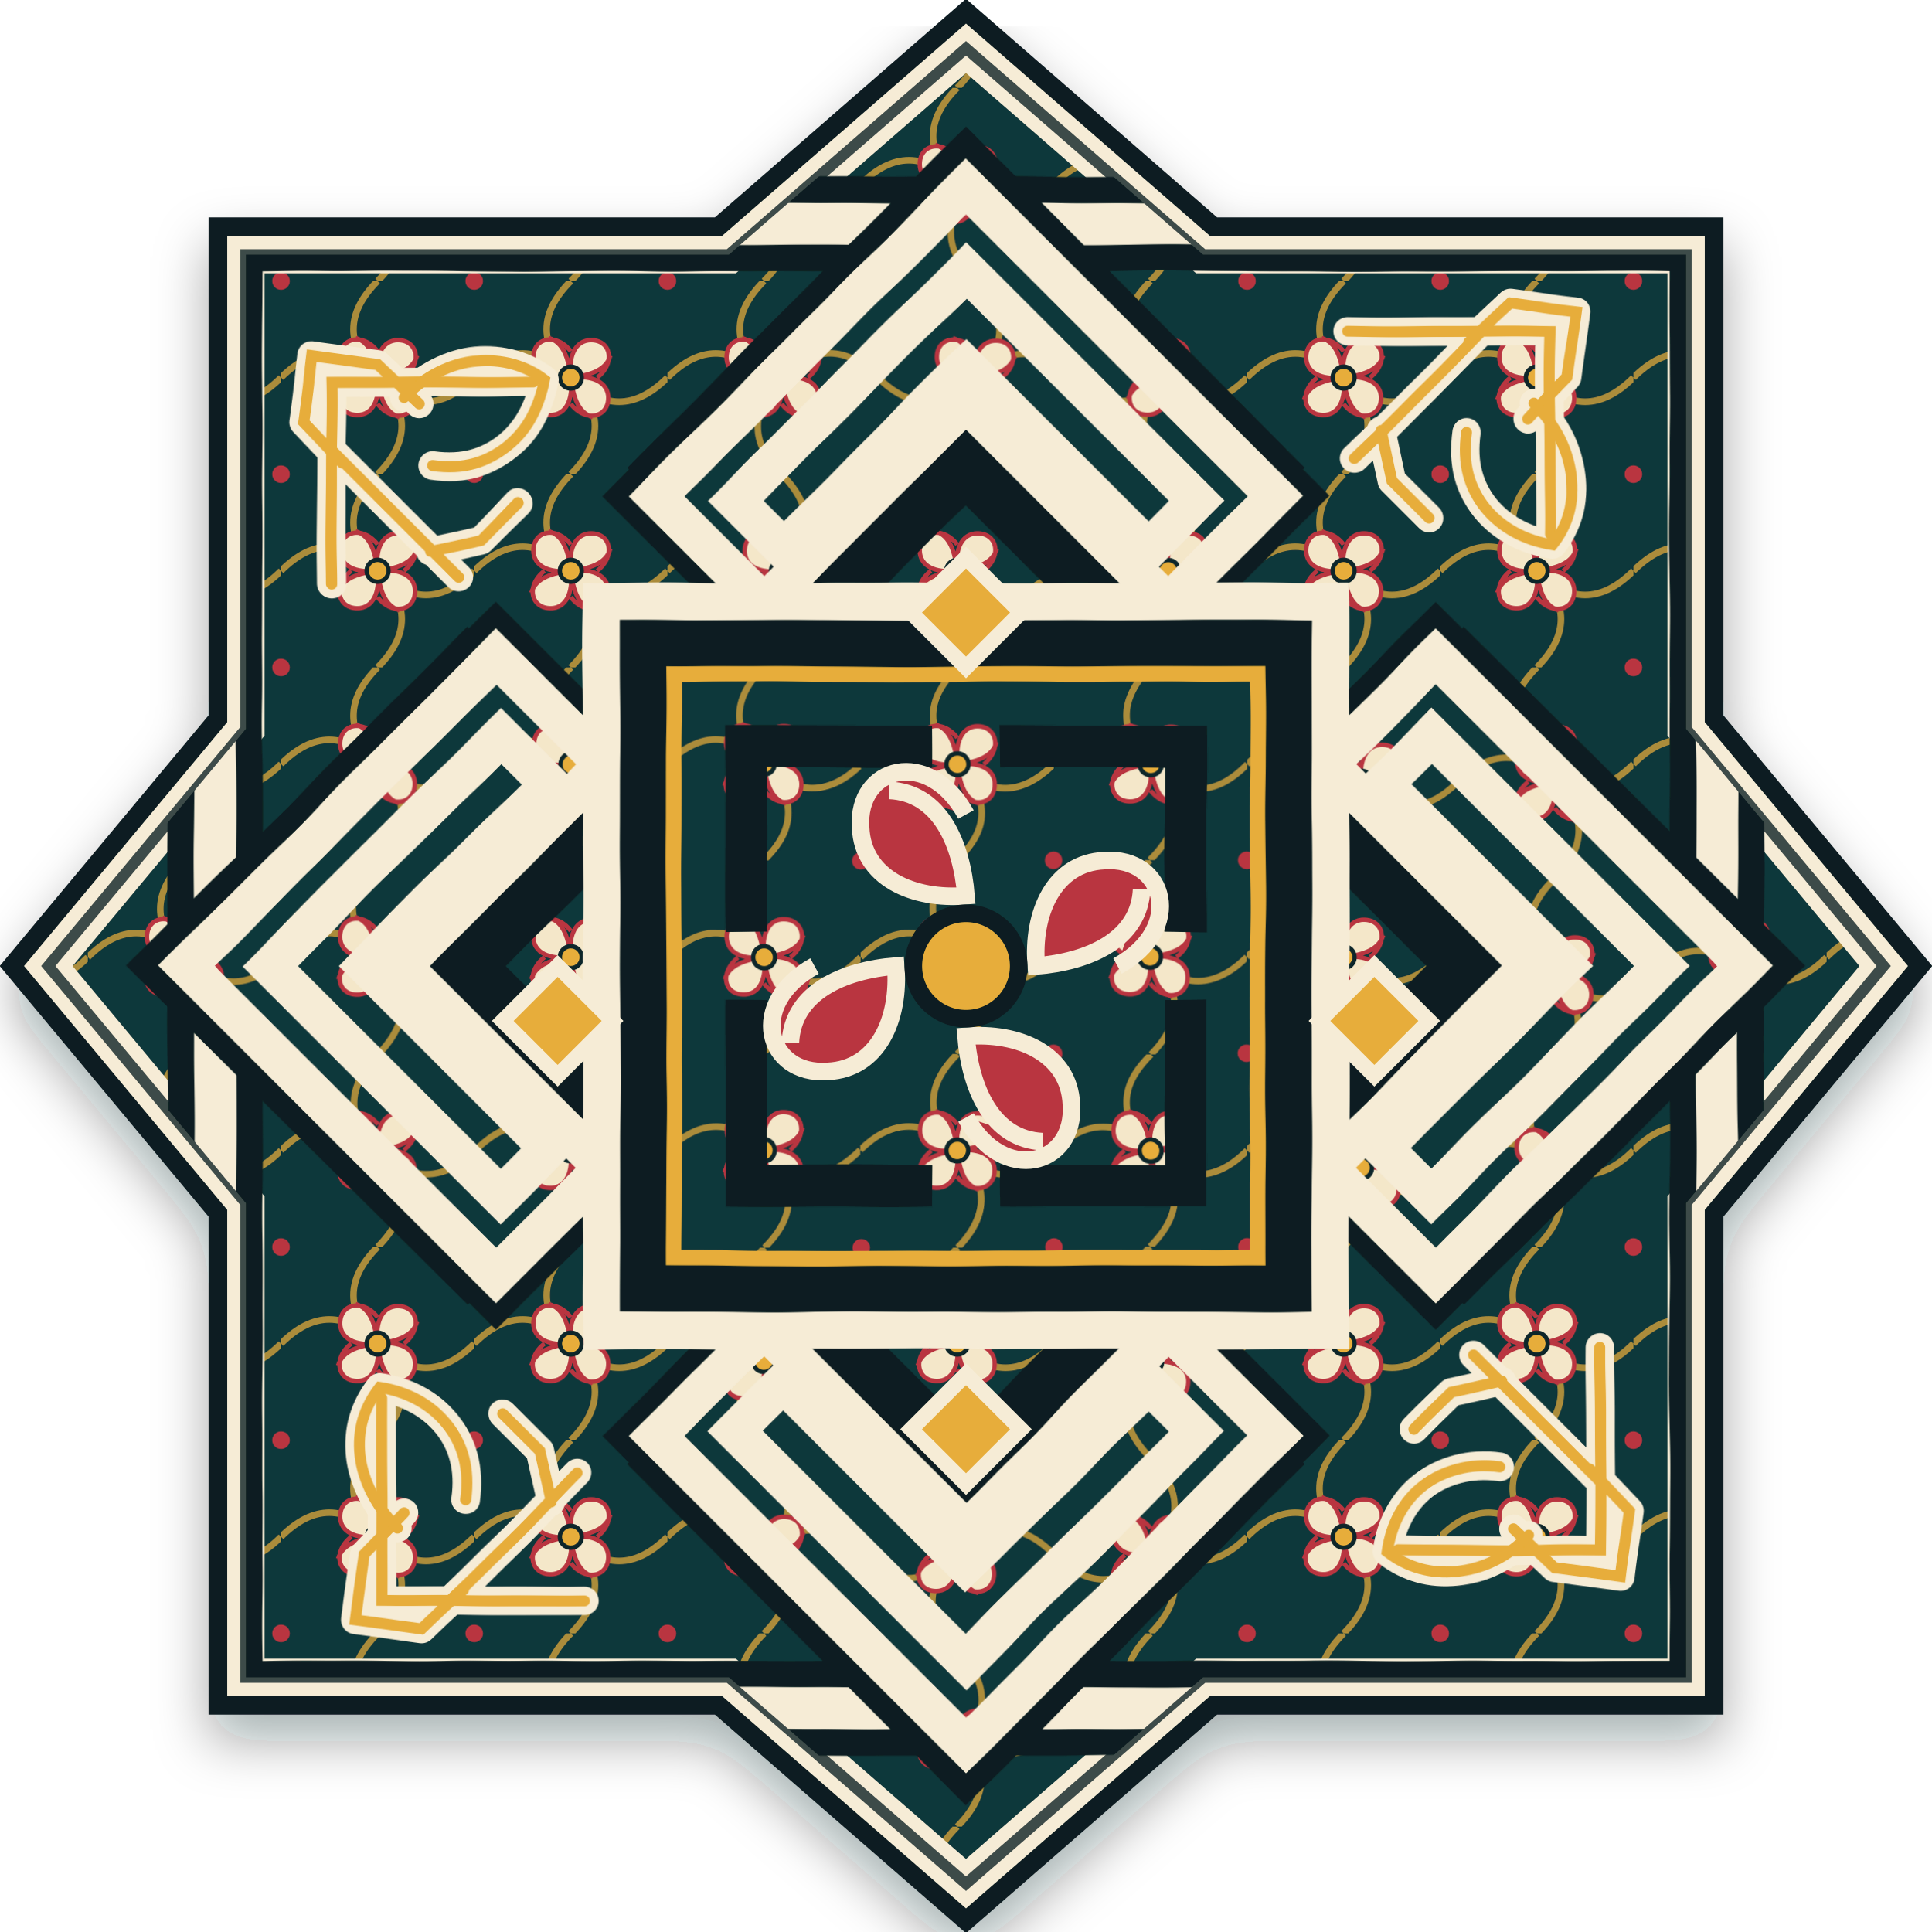
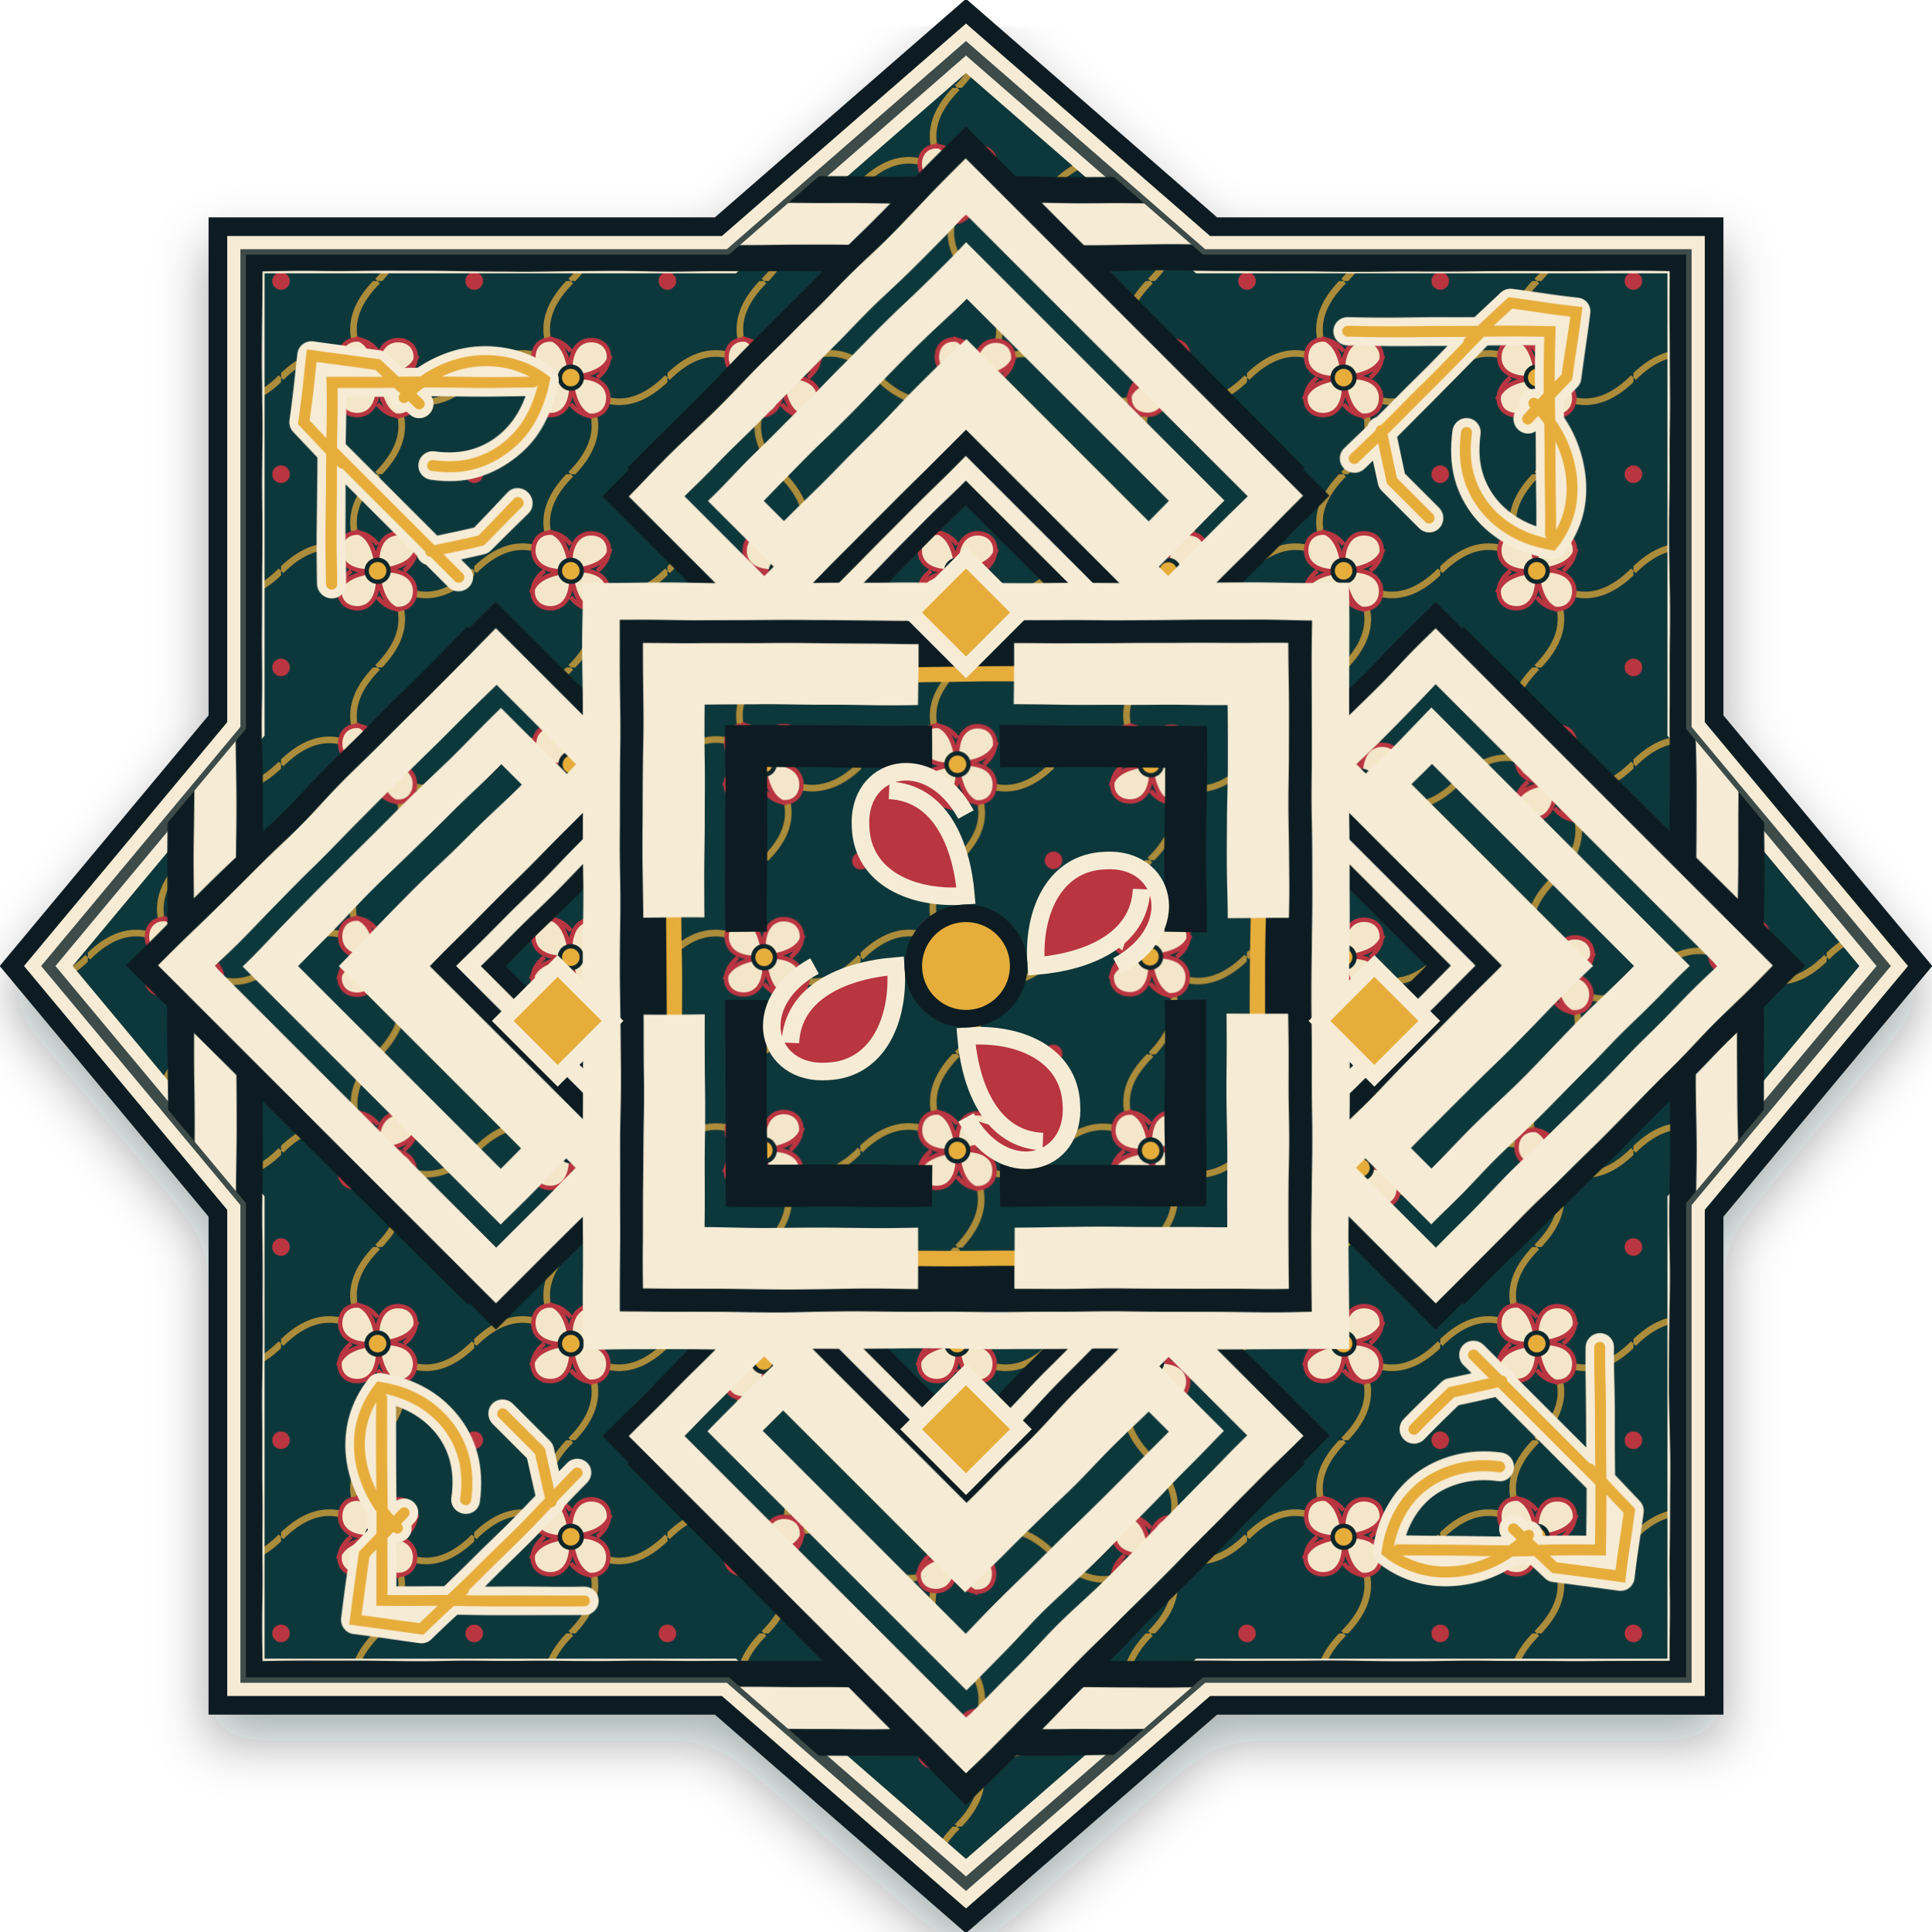
<svg xmlns="http://www.w3.org/2000/svg" viewBox="-40 -40 880 880" role="img" aria-labelledby="title description">
  <defs>
    <filter id="soft-shadow" x="-20%" y="-20%" width="140%" height="140%">
      <feDropShadow dx="0" dy="12" stdDeviation="12" flood-color="#071719" flood-opacity=".34" />
    </filter>
    <filter id="ink-wobble" x="-10%" y="-10%" width="120%" height="120%">
      <feTurbulence type="fractalNoise" baseFrequency=".018" numOctaves="2" seed="19" result="noise" />
      <feDisplacementMap in="SourceGraphic" in2="noise" scale="1.35" />
    </filter>
    <pattern id="batik" width="88" height="88" patternUnits="userSpaceOnUse">
      <rect width="88" height="88" fill="#10373a" />
      <path d="M0 44Q22 22 44 44T88 44M44 0Q22 22 44 44T44 88" fill="none" stroke="#e7ad3a" stroke-width="3" opacity=".72" />
      <path d="M44 32C37 23 26 26 27 36c1 7 9 9 17 8-1-8-3-16-10-18M56 44c9-7 6-18-4-17-7 1-9 9-8 17 8-1 16-3 18-10M44 56c7 9 18 6 17-4-1-7-9-9-17-8 1 8 3 16 10 18M32 44c-9 7-6 18 4 17 7-1 9-9 8-17-8 1-16 3-18 10" fill="#f4e7c9" stroke="#b93641" stroke-width="2" />
      <circle cx="44" cy="44" r="5" fill="#e7ad3a" stroke="#10282c" stroke-width="2" />
      <circle cx="0" cy="0" r="4" fill="#b93641" />
      <circle cx="88" cy="0" r="4" fill="#b93641" />
      <circle cx="0" cy="88" r="4" fill="#b93641" />
      <circle cx="88" cy="88" r="4" fill="#b93641" />
      <animateTransform attributeName="patternTransform" type="translate" from="0 0" to="88 88" dur="18s" repeatCount="indefinite" />
    </pattern>
    <path id="emblem" d="M72 76H292L400-18 508 76H728V292L818 400 728 508V724H508L400 818 292 724H72V508L-18 400 72 292Z" />
    <clipPath id="emblem-clip">
      <use href="#emblem" />
    </clipPath>
    <g id="crown">
      <path d="M274 173 400 46l126 127" />
      <path d="M302 201 400 103l98 98" />
      <path d="M332 230 400 162l68 68" />
    </g>
    <g id="arrow">
      <path d="M45 400 186 259l49 49-92 92 92 92-49 49Z" fill="url(#batik)" />
      <path d="M83 400 188 295l22 22-83 83 83 83-22 22Z" />
    </g>
    <g id="corner-sprig">
      <path d="M111 226V134h92M111 165l58 58M116 171l-18-19 4-30 30 4 19 18M156 211l23-5 17-17" />
      <path d="M144 141c20-20 46-22 64-8-4 25-23 43-51 39" />
    </g>
  </defs>
  <style>
		:root { color-scheme: light dark; }
- 		.logo-shell { transform-origin: 400px 400px; animation: arrive 1.15s cubic-bezier(.2,.9,.2,1) both; }
+ 		.logo-shell { transform-origin: 400px 400px; }
		.crown { fill: none; stroke: #f6ecd6; stroke-width: 24; stroke-linecap: square; stroke-linejoin: miter; }
		.crown-shadow { fill: none; stroke: #0a1e21; stroke-width: 40; stroke-linecap: square; stroke-linejoin: miter; }
		.arrow-dark { fill: none; stroke: #0a1e21; stroke-width: 35; stroke-linejoin: miter; }
		.arrow-light { fill: none; stroke: #f6ecd6; stroke-width: 18; stroke-linejoin: miter; }
- 		.trace { stroke-dasharray: 1300; stroke-dashoffset: 1300; animation: draw 2.3s .25s cubic-bezier(.4,0,.15,1) forwards; }
+ 		.trace { stroke-dasharray: none; stroke-dashoffset: 0; }
		.sprig { fill: none; stroke: #f6ecd6; stroke-width: 13; stroke-linecap: round; stroke-linejoin: round; }
		.sprig-accent { fill: none; stroke: #e7ad3a; stroke-width: 5; stroke-linecap: round; }
		.spark { transform-box: fill-box; transform-origin: center; animation: turn 8s ease-in-out infinite alternate; }
		.bloom { transform-box: fill-box; transform-origin: center; animation: breathe 3.4s ease-in-out infinite; }
- 		@keyframes arrive { from { opacity: 0; transform: scale(.88) rotate(-3deg); } to { opacity: 1; transform: scale(1) rotate(0); } }
- 		@keyframes draw { to { stroke-dashoffset: 0; } }
		@keyframes turn { to { transform: rotate(90deg); } }
		@keyframes breathe { 50% { transform: scale(1.09); } }
		@media (prefers-reduced-motion: reduce) {
- 			.logo-shell, .trace, .spark, .bloom { animation: none; }
+ 			.spark, .bloom { animation: none; }
+ 			.trace { stroke-dashoffset: 0; }
		}
	</style>
  <g class="logo-shell" filter="url(#soft-shadow)">
    <use href="#emblem" fill="#0a1e21" stroke="#0a1e21" stroke-width="34" stroke-linejoin="miter" />
    <use href="#emblem" fill="url(#batik)" stroke="#f6ecd6" stroke-width="17" stroke-linejoin="miter" />
    <use href="#emblem" fill="none" stroke="#0a1e21" stroke-width="5" stroke-linejoin="miter" opacity=".78" />
    <g clip-path="url(#emblem-clip)" filter="url(#ink-wobble)">
      <rect x="58" y="62" width="684" height="676" rx="4" fill="none" stroke="#0a1e21" stroke-width="43" />
      <rect x="58" y="62" width="684" height="676" rx="4" fill="none" stroke="#f6ecd6" stroke-width="19" />
      <g class="crown-shadow">
        <use href="#crown" />
        <use href="#crown" transform="rotate(90 400 400)" />
        <use href="#crown" transform="rotate(180 400 400)" />
        <use href="#crown" transform="rotate(270 400 400)" />
      </g>
      <g class="crown trace">
        <use href="#crown" />
        <use href="#crown" transform="rotate(90 400 400)" />
        <use href="#crown" transform="rotate(180 400 400)" />
        <use href="#crown" transform="rotate(270 400 400)" />
      </g>
      <g class="arrow-dark">
        <use href="#arrow" />
        <use href="#arrow" transform="rotate(90 400 400)" />
        <use href="#arrow" transform="rotate(180 400 400)" />
        <use href="#arrow" transform="rotate(270 400 400)" />
      </g>
      <g class="arrow-light">
        <use href="#arrow" />
        <use href="#arrow" transform="rotate(90 400 400)" />
        <use href="#arrow" transform="rotate(180 400 400)" />
        <use href="#arrow" transform="rotate(270 400 400)" />
      </g>
      <rect x="234" y="234" width="332" height="332" fill="#0a1e21" stroke="#f6ecd6" stroke-width="17" />
      <rect x="267" y="267" width="266" height="266" fill="url(#batik)" stroke="#e7ad3a" stroke-width="7" />
      <path class="trace" d="M267 364v-97h97M436 267h97v97M533 436v97h-97M364 533h-97v-97" fill="none" stroke="#f6ecd6" stroke-width="28" stroke-linecap="square" />
      <path d="M300 375v-75h75M425 300h75v75M500 425v75h-75M375 500h-75v-75" fill="none" stroke="#0a1e21" stroke-width="19" stroke-linecap="square" />
      <g class="sprig">
        <use href="#corner-sprig" />
        <use href="#corner-sprig" transform="rotate(90 400 400)" />
        <use href="#corner-sprig" transform="rotate(180 400 400)" />
        <use href="#corner-sprig" transform="rotate(270 400 400)" />
      </g>
      <g class="sprig-accent">
        <use href="#corner-sprig" />
        <use href="#corner-sprig" transform="rotate(90 400 400)" />
        <use href="#corner-sprig" transform="rotate(180 400 400)" />
        <use href="#corner-sprig" transform="rotate(270 400 400)" />
      </g>
    </g>
    <g class="bloom">
      <path d="M400 331c-17-31-50-22-48 6 1 23 24 33 48 31-2-24-12-47-35-48M469 400c31-17 22-50-6-48-23 1-33 24-31 48 24-2 47-12 48-35M400 469c17 31 50 22 48-6-1-23-24-33-48-31 2 24 12 47 35 48M331 400c-31 17-22 50 6 48 23-1 33-24 31-48-24 2-47 12-48 35" fill="#b93641" stroke="#f6ecd6" stroke-width="8" />
      <circle cx="400" cy="400" r="24" fill="#e7ad3a" stroke="#0a1e21" stroke-width="8" />
    </g>
    <g class="spark" fill="#e7ad3a" stroke="#f6ecd6" stroke-width="7">
      <path d="m400 214 25 25-25 25-25-25Z" />
      <path d="m586 400 25 25-25 25-25-25Z" />
      <path d="m400 586 25 25-25 25-25-25Z" />
      <path d="m214 400 25 25-25 25-25-25Z" />
    </g>
  </g>
</svg>
